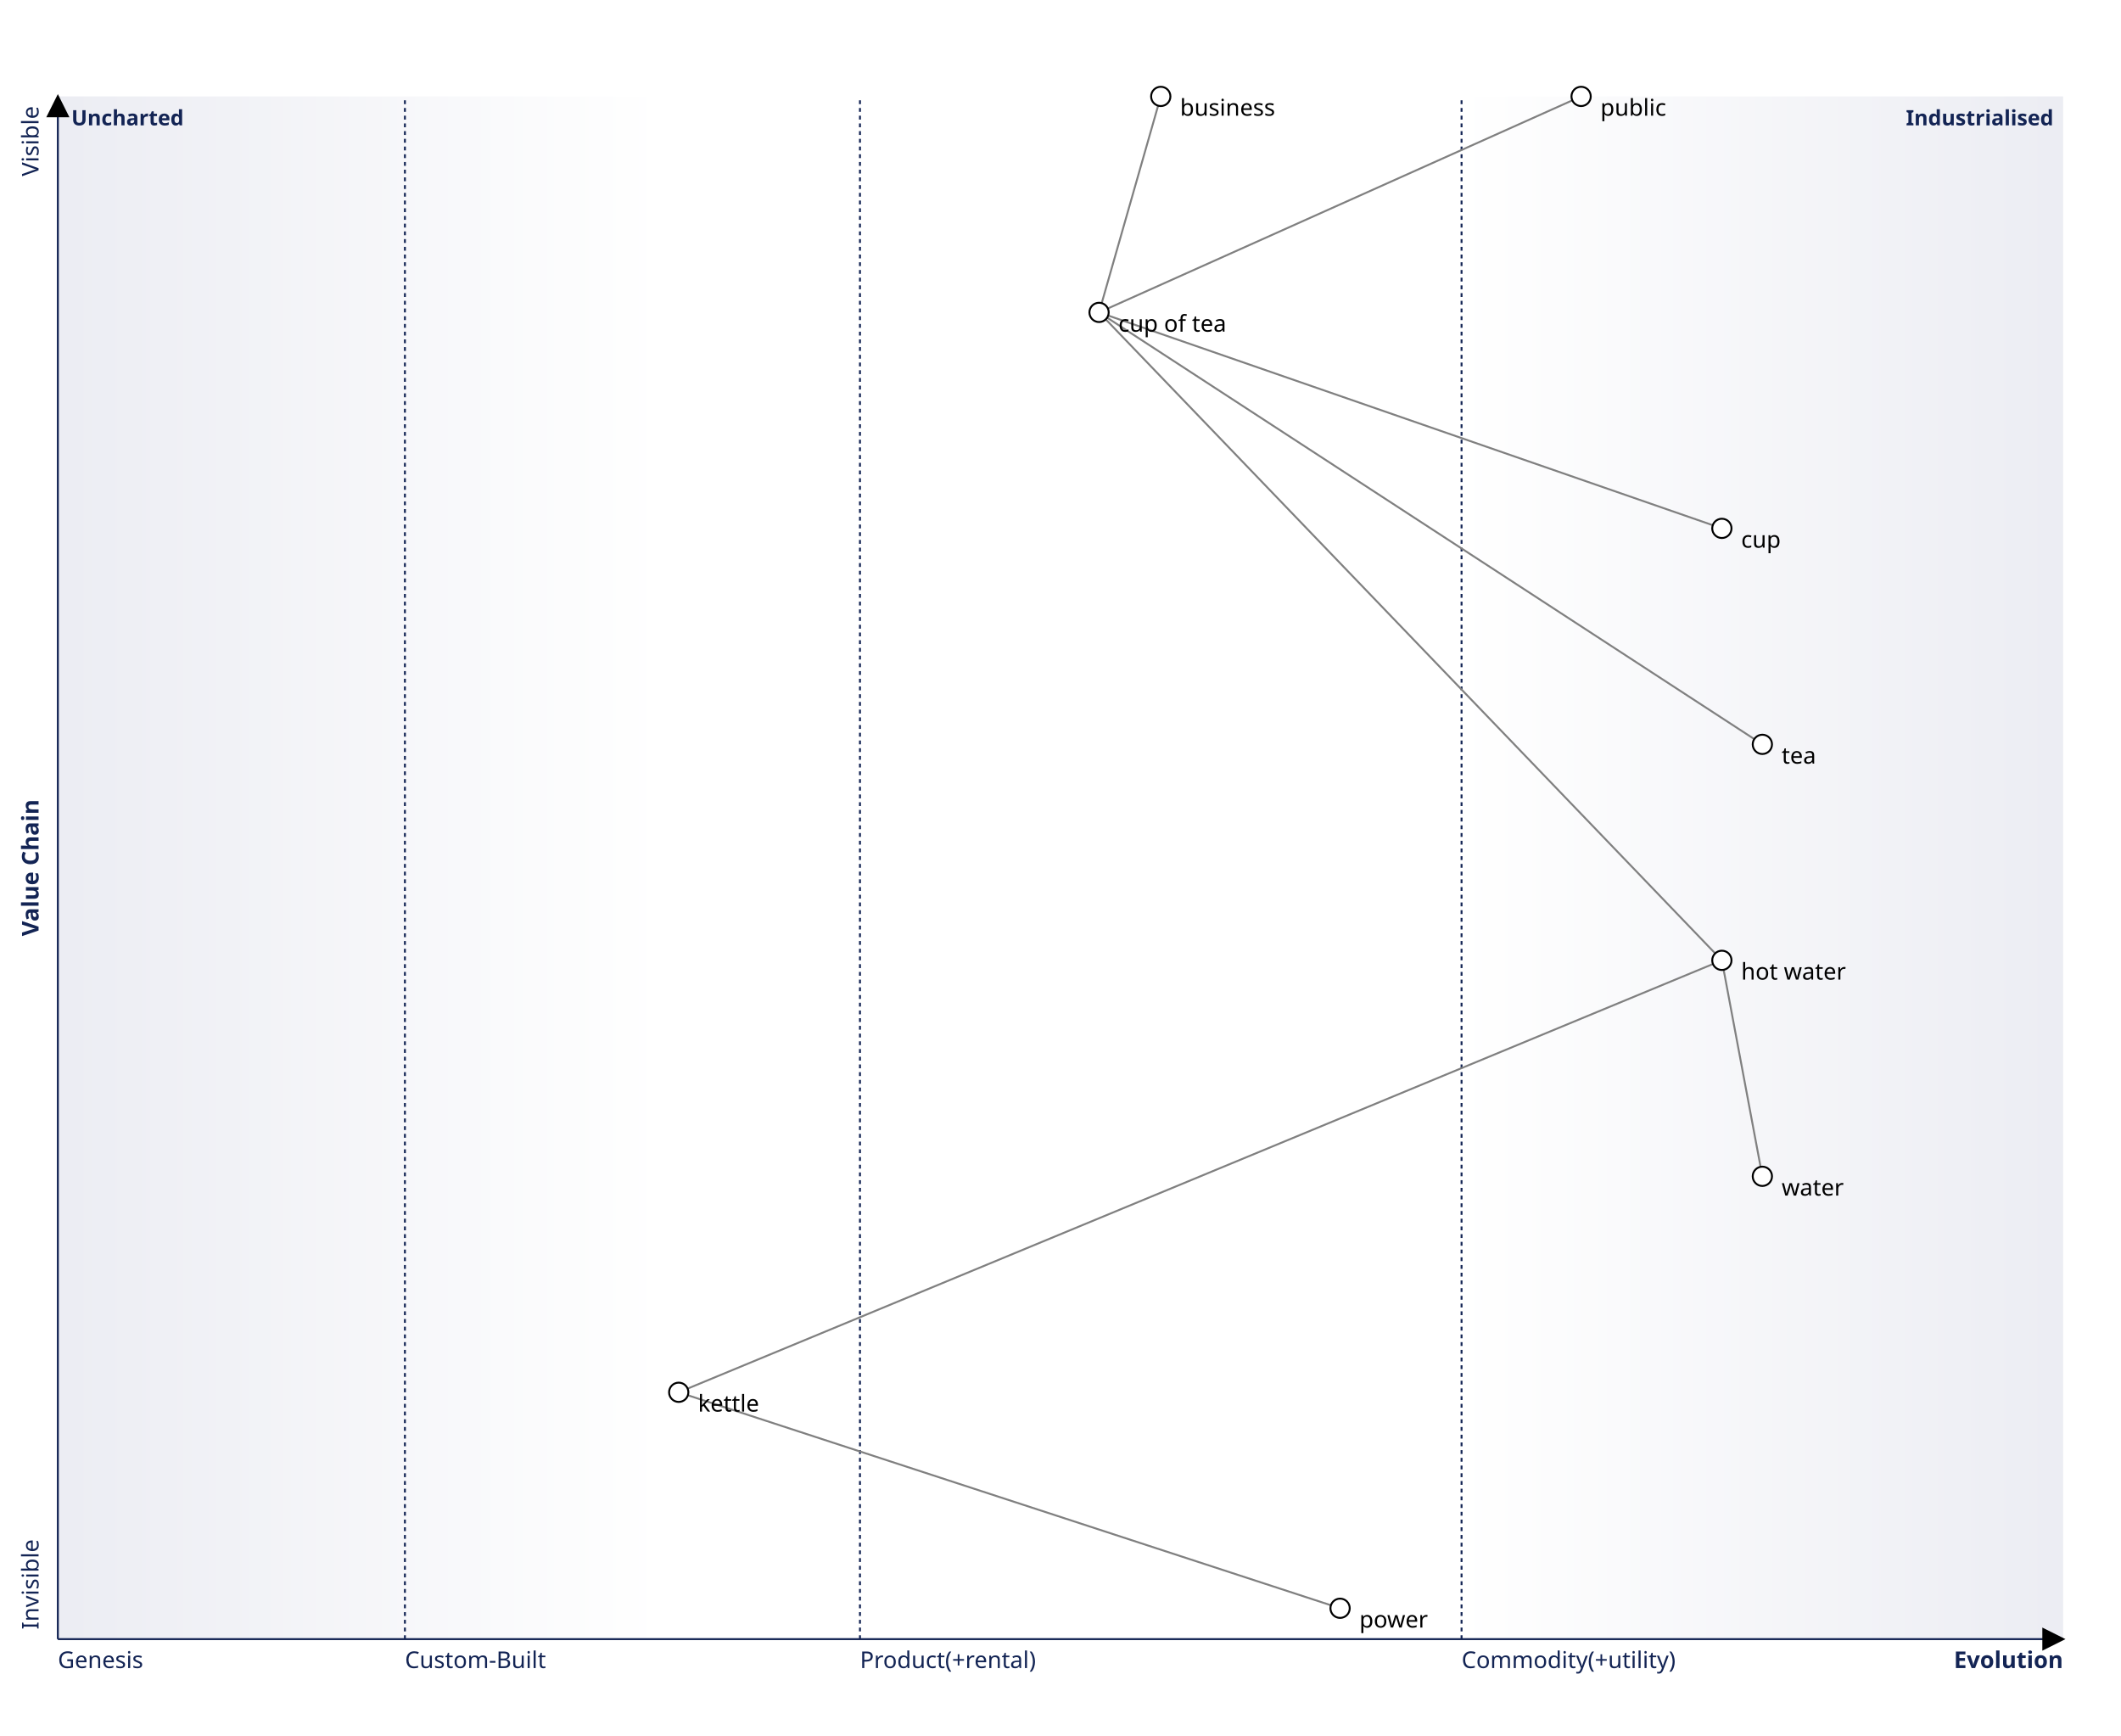
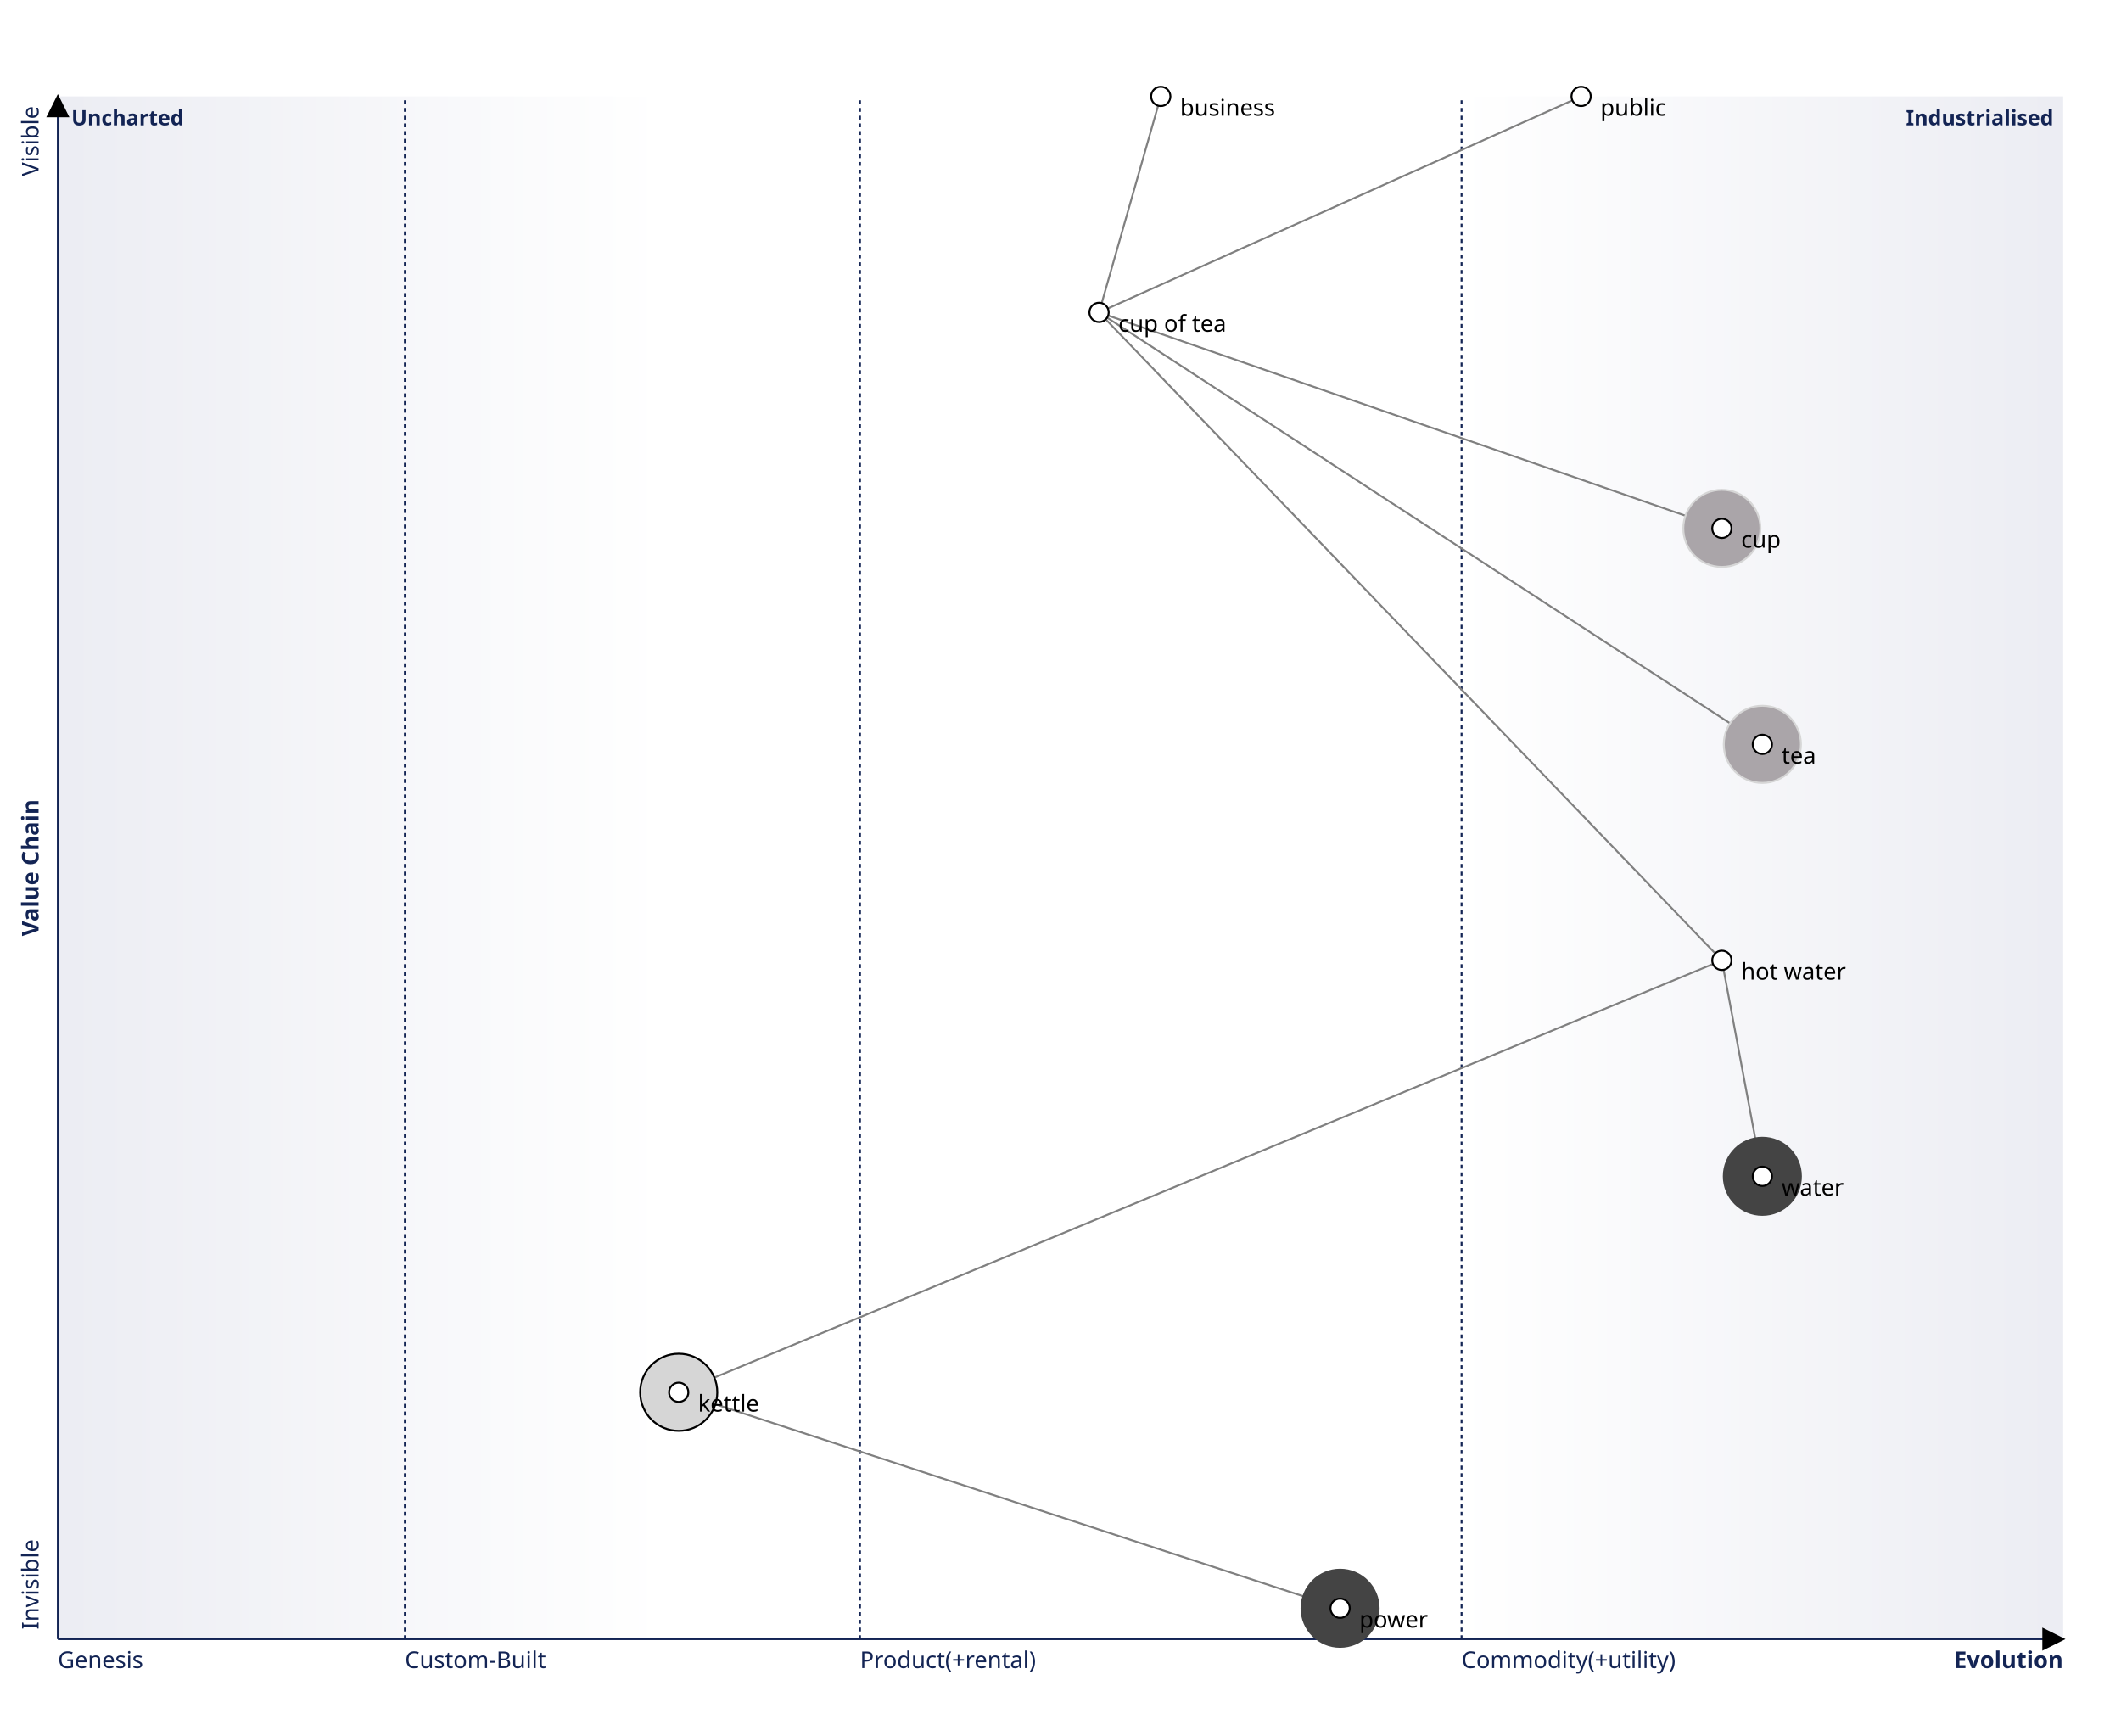
<svg xmlns="http://www.w3.org/2000/svg" width="100%" height="100%" viewBox="0 0 1100 900" preserveAspectRatio="xMidYMid meet">
  <style>
.evolutionEdge {
	stroke-dasharray: 7;
	stroke-dashoffset: 7;
	animation: dash 3s linear forwards infinite;
}

@keyframes dash {
	from {
		stroke-dashoffset: 100;
	}
	to {
		stroke-dashoffset: 0;
	}
}</style>
  <rect x="0" y="0" width="1100" height="900" fill="rgb(236,237,243)" fill-opacity="0.0" />
  <defs>
    <linearGradient id="wardleyGradient" x1="0%" y1="0%" x2="100%" y2="0%">
      <stop offset="0%" stop-color="rgb(236,237,243)" />
      <stop offset="30%" stop-color="rgb(255,255,255)" />
      <stop offset="70%" stop-color="rgb(255,255,255)" />
      <stop offset="100%" stop-color="rgb(236,237,243)" />
    </linearGradient>
    <marker id="arrow" refX="15" refY="0" markerWidth="12" markerHeight="12" viewBox="0 -5 10 10">
      <path d="M0,-5L10,0L0,5" fill="rgb(255,0,0)" />
    </marker>
    <marker id="graphArrow" refX="9" refY="0" markerWidth="12" markerHeight="12" viewBox="0 -5 10 10">
      <path d="M0,-5L10,0L0,5" fill="rgb(0,0,0)" />
    </marker>
  </defs>
  <rect x="30" y="50" width="1040" height="800" style="fill:url(#wardleyGradient)" />
  <g transform=" translate(30,850) rotate(270)">
    <line x1="0" y1="0" x2="800" y2="0" stroke-width="1" marker-end="url(#graphArrow)" stroke="rgb(19,36,84)" stroke-opacity="1.0" />
    <line x1="0" y1="180" x2="800" y2="180" stroke-width="1" stroke-dasharray="2 2" stroke="rgb(19,36,84)" stroke-opacity="1.0" />
    <line x1="0" y1="416" x2="800" y2="416" stroke-width="1" stroke-dasharray="2 2" stroke="rgb(19,36,84)" stroke-opacity="1.0" />
    <line x1="0" y1="728" x2="800" y2="728" stroke-width="1" stroke-dasharray="2 2" stroke="rgb(19,36,84)" stroke-opacity="1.0" />
    <text x="5" y="-10" fill="rgb(19,36,84)" fill-opacity="1.0" font-family="Century Gothic,CenturyGothic,AppleGothic,sans-serif" text-anchor="start">Invisible</text>
    <text x="795" y="-10" fill="rgb(19,36,84)" fill-opacity="1.0" font-family="Century Gothic,CenturyGothic,AppleGothic,sans-serif" text-anchor="end">Visible</text>
    <text x="400" y="-10" fill="rgb(19,36,84)" fill-opacity="1.0" font-weight="bold" font-family="Century Gothic,CenturyGothic,AppleGothic,sans-serif" text-anchor="middle">Value Chain</text>
  </g>
  <line x1="30" y1="850" x2="1070" y2="850" marker-end="url(#graphArrow)" stroke="rgb(19,36,84)" stroke-opacity="1.0" />
  <text x="37" y="65" fill="rgb(19,36,84)" fill-opacity="1.0" font-weight="bold" font-family="Century Gothic,CenturyGothic,AppleGothic,sans-serif" font-size="11px" text-anchor="start">Uncharted</text>
  <text x="1065" y="65" fill="rgb(19,36,84)" fill-opacity="1.0" font-weight="bold" font-family="Century Gothic,CenturyGothic,AppleGothic,sans-serif" font-size="11px" text-anchor="end">Industrialised</text>
  <text x="30" y="865" fill="rgb(19,36,84)" fill-opacity="1.0" font-family="Century Gothic,CenturyGothic,AppleGothic,sans-serif">Genesis</text>
  <text x="210" y="865" fill="rgb(19,36,84)" fill-opacity="1.0" font-family="Century Gothic,CenturyGothic,AppleGothic,sans-serif">Custom-Built</text>
  <text x="446" y="865" fill="rgb(19,36,84)" fill-opacity="1.0" font-family="Century Gothic,CenturyGothic,AppleGothic,sans-serif">Product
(+rental)</text>
  <text x="758" y="865" fill="rgb(19,36,84)" fill-opacity="1.0" font-family="Century Gothic,CenturyGothic,AppleGothic,sans-serif">Commodity
(+utility)</text>
  <text x="1070" y="865" fill="rgb(19,36,84)" fill-opacity="1.0" font-weight="bold" font-family="Century Gothic,CenturyGothic,AppleGothic,sans-serif" text-anchor="end">Evolution</text>
  <text x="550" y="20" font-family="Century Gothic,CenturyGothic,AppleGothic,sans-serif" text-anchor="middle" />
  <g id="layer_0">
-     <g id="edge_7_8">
-       <line x1="352" y1="722" x2="695" y2="834" stroke-width="1" stroke="rgb(128,128,128)" stroke-opacity="1.0" />
-     </g>
-     <g id="edge_1_5">
-       <line x1="570" y1="162" x2="893" y2="498" stroke-width="1" stroke="rgb(128,128,128)" stroke-opacity="1.0" />
-     </g>
-     <g id="edge_1_3">
-       <line x1="570" y1="162" x2="893" y2="274" stroke-width="1" stroke="rgb(128,128,128)" stroke-opacity="1.0" />
-     </g>
-     <g id="edge_1_4">
-       <line x1="570" y1="162" x2="914" y2="386" stroke-width="1" stroke="rgb(128,128,128)" stroke-opacity="1.0" />
-     </g>
-     <g id="edge_0_1">
-       <line x1="602" y1="50" x2="570" y2="162" stroke-width="1" stroke="rgb(128,128,128)" stroke-opacity="1.0" />
-     </g>
    <g id="edge_5_6">
      <line x1="893" y1="498" x2="914" y2="610" stroke-width="1" stroke="rgb(128,128,128)" stroke-opacity="1.0" />
    </g>
    <g id="edge_5_7">
      <line x1="893" y1="498" x2="352" y2="722" stroke-width="1" stroke="rgb(128,128,128)" stroke-opacity="1.0" />
    </g>
    <g id="edge_2_1">
      <line x1="820" y1="50" x2="570" y2="162" stroke-width="1" stroke="rgb(128,128,128)" stroke-opacity="1.0" />
    </g>
+     <g id="edge_0_1">
+       <line x1="602" y1="50" x2="570" y2="162" stroke-width="1" stroke="rgb(128,128,128)" stroke-opacity="1.0" />
+     </g>
+     <g id="edge_1_3">
+       <line x1="570" y1="162" x2="893" y2="274" stroke-width="1" stroke="rgb(128,128,128)" stroke-opacity="1.0" />
+     </g>
+     <g id="edge_1_4">
+       <line x1="570" y1="162" x2="914" y2="386" stroke-width="1" stroke="rgb(128,128,128)" stroke-opacity="1.0" />
+     </g>
+     <g id="edge_1_5">
+       <line x1="570" y1="162" x2="893" y2="498" stroke-width="1" stroke="rgb(128,128,128)" stroke-opacity="1.0" />
+     </g>
+     <g id="edge_7_8">
+       <line x1="352" y1="722" x2="695" y2="834" stroke-width="1" stroke="rgb(128,128,128)" stroke-opacity="1.0" />
+     </g>
  </g>
  <g id="layer_10">
-     <g id="element_3">
-       <g transform=" translate(893,274)">
+     <g id="element_0">
+       <g transform=" translate(602,50)">
        <circle cx="0" cy="0" r="5" fill="rgb(255,255,255)" fill-opacity="1.0" stroke="rgb(0,0,0)" stroke-opacity="1.0" stroke-width="1" />
-         <text x="10" y="10" fill="rgb(0,0,0)" fill-opacity="1.0" font-family="Century Gothic,CenturyGothic,AppleGothic,sans-serif">cup</text>
-       </g>
-     </g>
-     <g id="element_7">
-       <g transform=" translate(352,722)">
-         <circle cx="0" cy="0" r="5" fill="rgb(255,255,255)" fill-opacity="1.0" stroke="rgb(0,0,0)" stroke-opacity="1.0" stroke-width="1" />
-         <text x="10" y="10" fill="rgb(0,0,0)" fill-opacity="1.0" font-family="Century Gothic,CenturyGothic,AppleGothic,sans-serif">kettle</text>
-       </g>
-     </g>
-     <g id="element_8">
-       <g transform=" translate(695,834)">
-         <circle cx="0" cy="0" r="5" fill="rgb(255,255,255)" fill-opacity="1.0" stroke="rgb(0,0,0)" stroke-opacity="1.0" stroke-width="1" />
-         <text x="10" y="10" fill="rgb(0,0,0)" fill-opacity="1.0" font-family="Century Gothic,CenturyGothic,AppleGothic,sans-serif">power</text>
+         <text x="10" y="10" fill="rgb(0,0,0)" fill-opacity="1.0" font-family="Century Gothic,CenturyGothic,AppleGothic,sans-serif">business</text>
      </g>
    </g>
    <g id="element_1">
      <g transform=" translate(570,162)">
        <circle cx="0" cy="0" r="5" fill="rgb(255,255,255)" fill-opacity="1.0" stroke="rgb(0,0,0)" stroke-opacity="1.0" stroke-width="1" />
        <text x="10" y="10" fill="rgb(0,0,0)" fill-opacity="1.0" font-family="Century Gothic,CenturyGothic,AppleGothic,sans-serif">cup of tea</text>
      </g>
    </g>
-     <g id="element_0">
-       <g transform=" translate(602,50)">
+     <g id="element_7">
+       <g transform=" translate(352,722)">
+         <circle cx="0" cy="0" r="20" fill="rgb(214,214,214)" fill-opacity="1.0" stroke="rgb(0,0,0)" stroke-opacity="1.0" stroke-width="1" />
        <circle cx="0" cy="0" r="5" fill="rgb(255,255,255)" fill-opacity="1.0" stroke="rgb(0,0,0)" stroke-opacity="1.0" stroke-width="1" />
-         <text x="10" y="10" fill="rgb(0,0,0)" fill-opacity="1.0" font-family="Century Gothic,CenturyGothic,AppleGothic,sans-serif">business</text>
+         <text x="10" y="10" fill="rgb(0,0,0)" fill-opacity="1.0" font-family="Century Gothic,CenturyGothic,AppleGothic,sans-serif">kettle</text>
+       </g>
+     </g>
+     <g id="element_6">
+       <g transform=" translate(914,610)">
+         <circle cx="0" cy="0" r="20" fill="rgb(68,68,68)" fill-opacity="1.0" stroke="rgb(68,68,68)" stroke-opacity="1.0" stroke-width="1" />
+         <circle cx="0" cy="0" r="5" fill="rgb(255,255,255)" fill-opacity="1.0" stroke="rgb(0,0,0)" stroke-opacity="1.0" stroke-width="1" />
+         <text x="10" y="10" fill="rgb(0,0,0)" fill-opacity="1.0" font-family="Century Gothic,CenturyGothic,AppleGothic,sans-serif">water</text>
+       </g>
+     </g>
+     <g id="element_8">
+       <g transform=" translate(695,834)">
+         <circle cx="0" cy="0" r="20" fill="rgb(68,68,68)" fill-opacity="1.0" stroke="rgb(68,68,68)" stroke-opacity="1.0" stroke-width="1" />
+         <circle cx="0" cy="0" r="5" fill="rgb(255,255,255)" fill-opacity="1.0" stroke="rgb(0,0,0)" stroke-opacity="1.0" stroke-width="1" />
+         <text x="10" y="10" fill="rgb(0,0,0)" fill-opacity="1.0" font-family="Century Gothic,CenturyGothic,AppleGothic,sans-serif">power</text>
+       </g>
+     </g>
+     <g id="element_2">
+       <g transform=" translate(820,50)">
+         <circle cx="0" cy="0" r="5" fill="rgb(255,255,255)" fill-opacity="1.0" stroke="rgb(0,0,0)" stroke-opacity="1.0" stroke-width="1" />
+         <text x="10" y="10" fill="rgb(0,0,0)" fill-opacity="1.0" font-family="Century Gothic,CenturyGothic,AppleGothic,sans-serif">public</text>
+       </g>
+     </g>
+     <g id="element_3">
+       <g transform=" translate(893,274)">
+         <circle cx="0" cy="0" r="20" fill="rgb(170,165,169)" fill-opacity="1.0" stroke="rgb(214,214,214)" stroke-opacity="1.0" stroke-width="1" />
+         <circle cx="0" cy="0" r="5" fill="rgb(255,255,255)" fill-opacity="1.0" stroke="rgb(0,0,0)" stroke-opacity="1.0" stroke-width="1" />
+         <text x="10" y="10" fill="rgb(0,0,0)" fill-opacity="1.0" font-family="Century Gothic,CenturyGothic,AppleGothic,sans-serif">cup</text>
      </g>
    </g>
    <g id="element_4">
      <g transform=" translate(914,386)">
+         <circle cx="0" cy="0" r="20" fill="rgb(170,165,169)" fill-opacity="1.0" stroke="rgb(214,214,214)" stroke-opacity="1.0" stroke-width="1" />
        <circle cx="0" cy="0" r="5" fill="rgb(255,255,255)" fill-opacity="1.0" stroke="rgb(0,0,0)" stroke-opacity="1.0" stroke-width="1" />
        <text x="10" y="10" fill="rgb(0,0,0)" fill-opacity="1.0" font-family="Century Gothic,CenturyGothic,AppleGothic,sans-serif">tea</text>
      </g>
    </g>
    <g id="element_5">
      <g transform=" translate(893,498)">
        <circle cx="0" cy="0" r="5" fill="rgb(255,255,255)" fill-opacity="1.0" stroke="rgb(0,0,0)" stroke-opacity="1.0" stroke-width="1" />
        <text x="10" y="10" fill="rgb(0,0,0)" fill-opacity="1.0" font-family="Century Gothic,CenturyGothic,AppleGothic,sans-serif">hot water</text>
      </g>
    </g>
-     <g id="element_6">
-       <g transform=" translate(914,610)">
-         <circle cx="0" cy="0" r="5" fill="rgb(255,255,255)" fill-opacity="1.0" stroke="rgb(0,0,0)" stroke-opacity="1.0" stroke-width="1" />
-         <text x="10" y="10" fill="rgb(0,0,0)" fill-opacity="1.0" font-family="Century Gothic,CenturyGothic,AppleGothic,sans-serif">water</text>
-       </g>
-     </g>
-     <g id="element_2">
-       <g transform=" translate(820,50)">
-         <circle cx="0" cy="0" r="5" fill="rgb(255,255,255)" fill-opacity="1.0" stroke="rgb(0,0,0)" stroke-opacity="1.0" stroke-width="1" />
-         <text x="10" y="10" fill="rgb(0,0,0)" fill-opacity="1.0" font-family="Century Gothic,CenturyGothic,AppleGothic,sans-serif">public</text>
-       </g>
-     </g>
  </g>
</svg>
